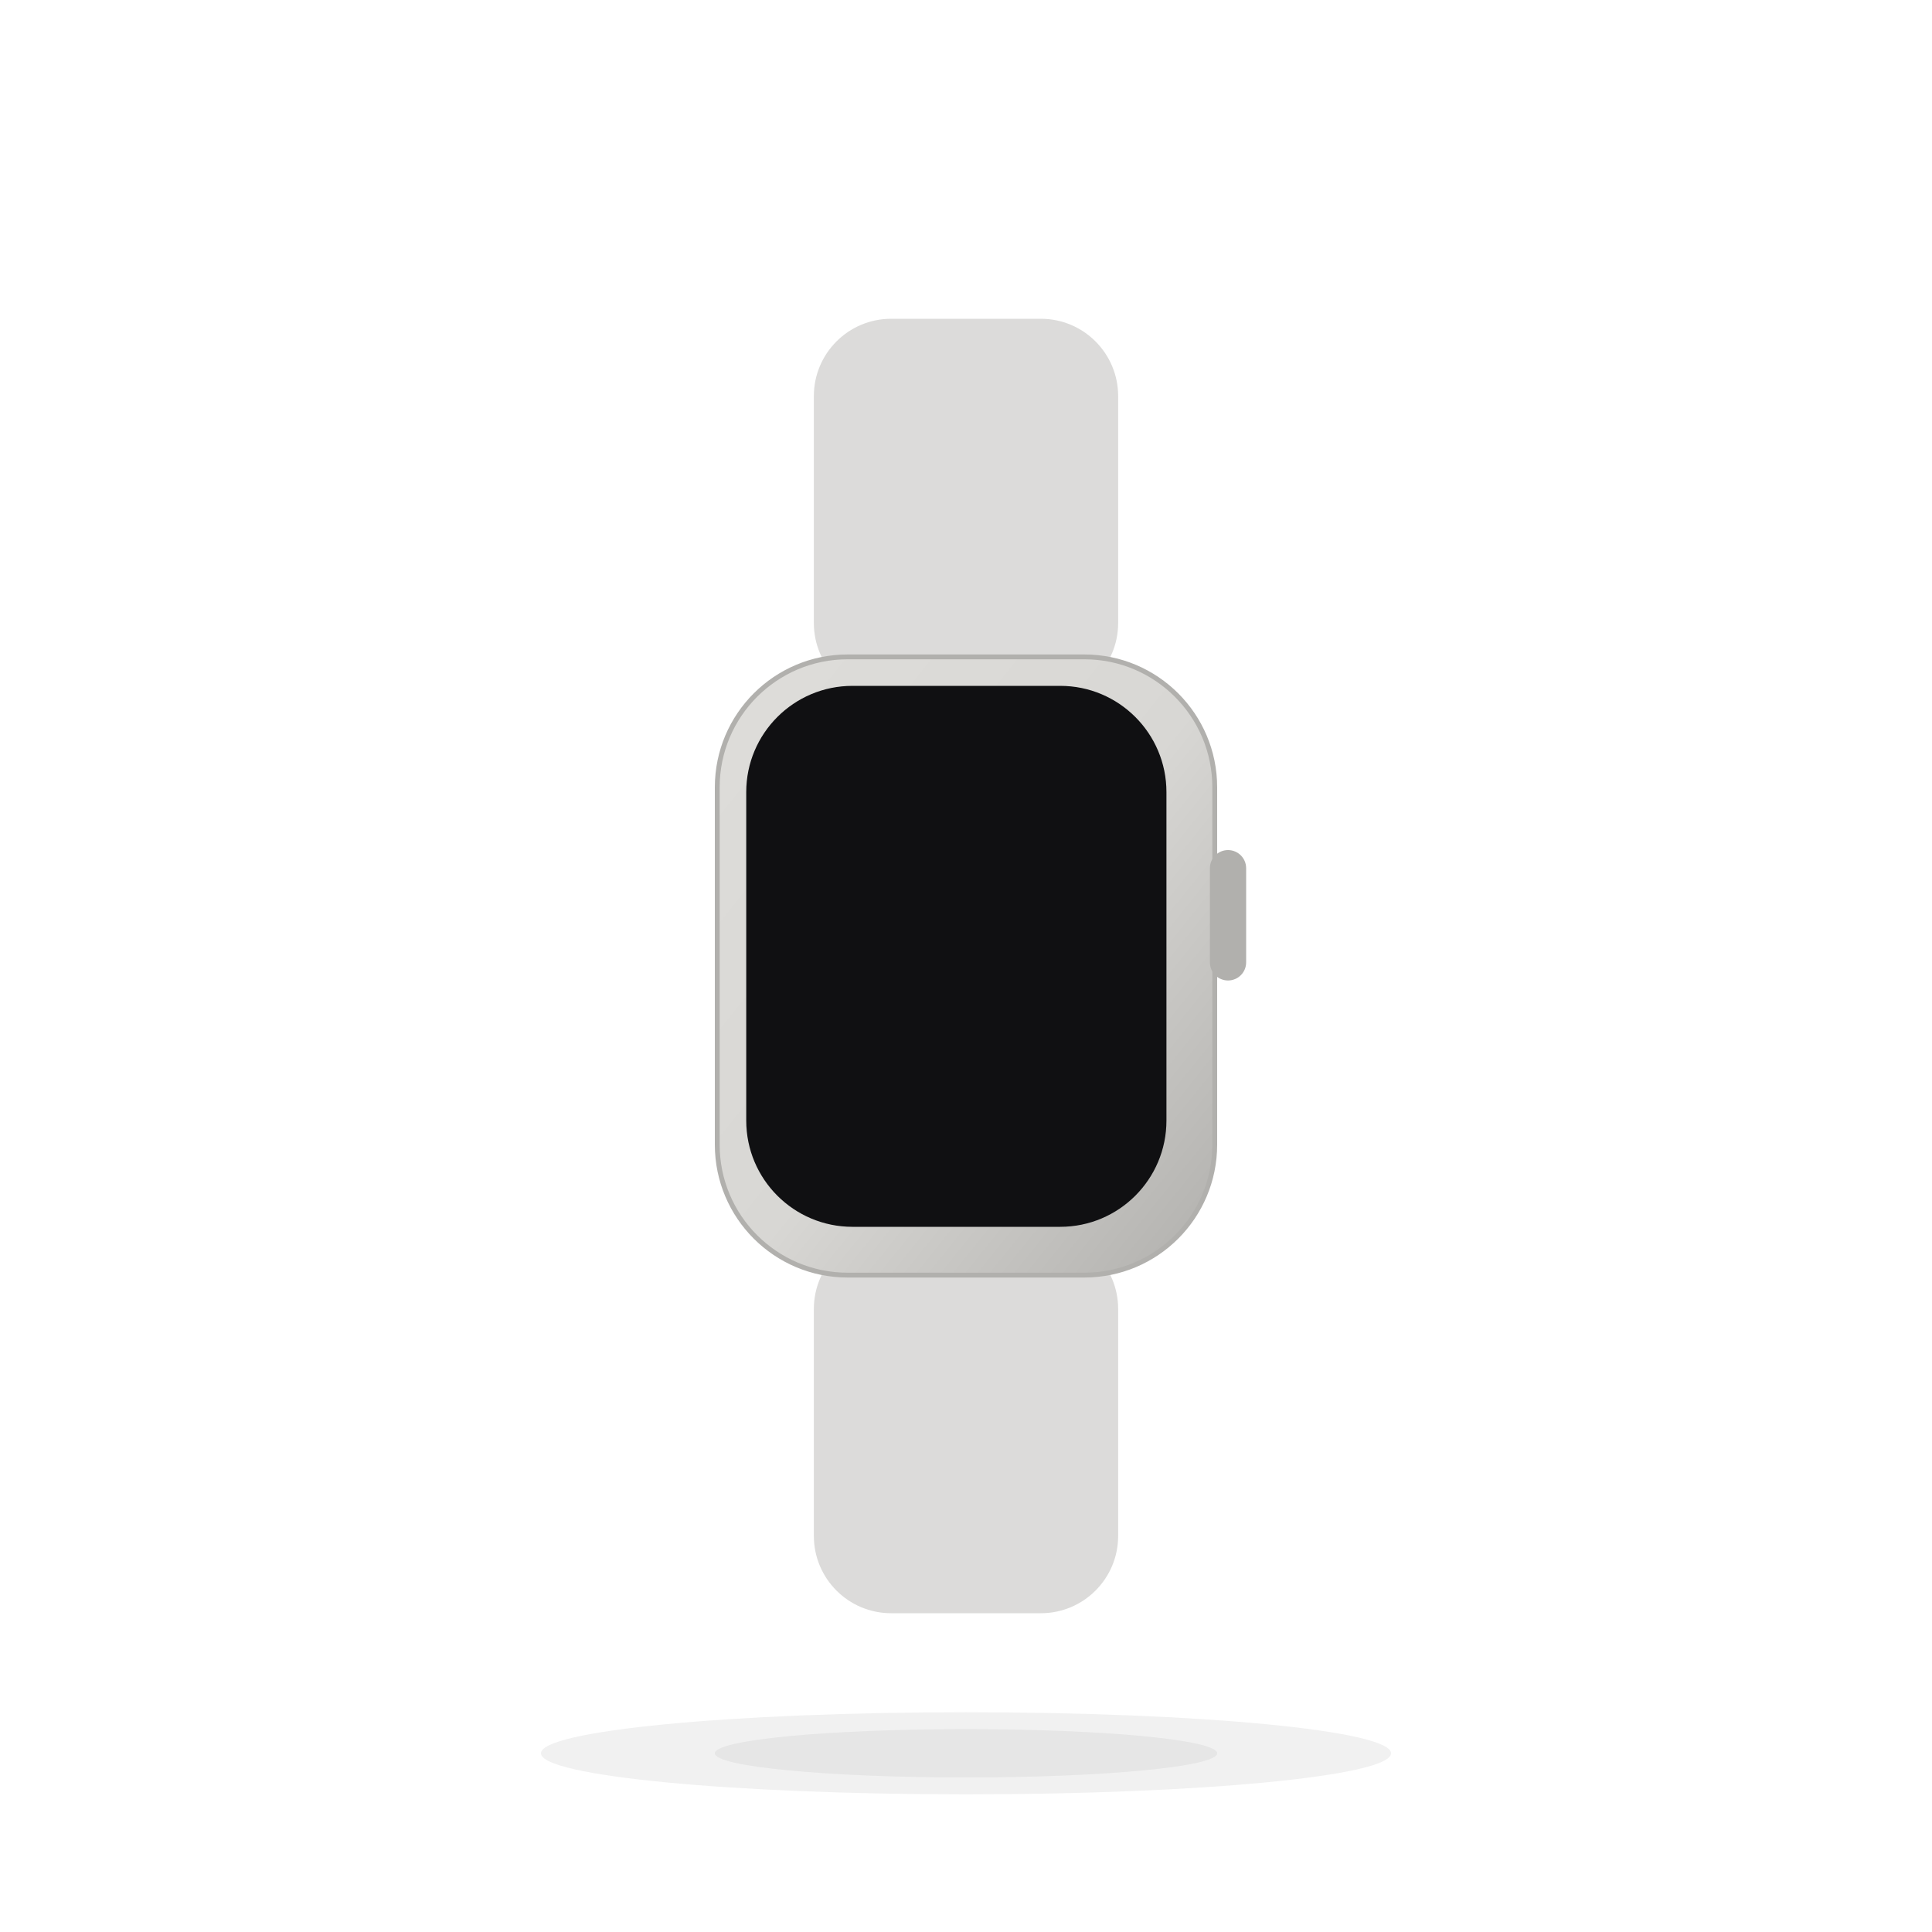
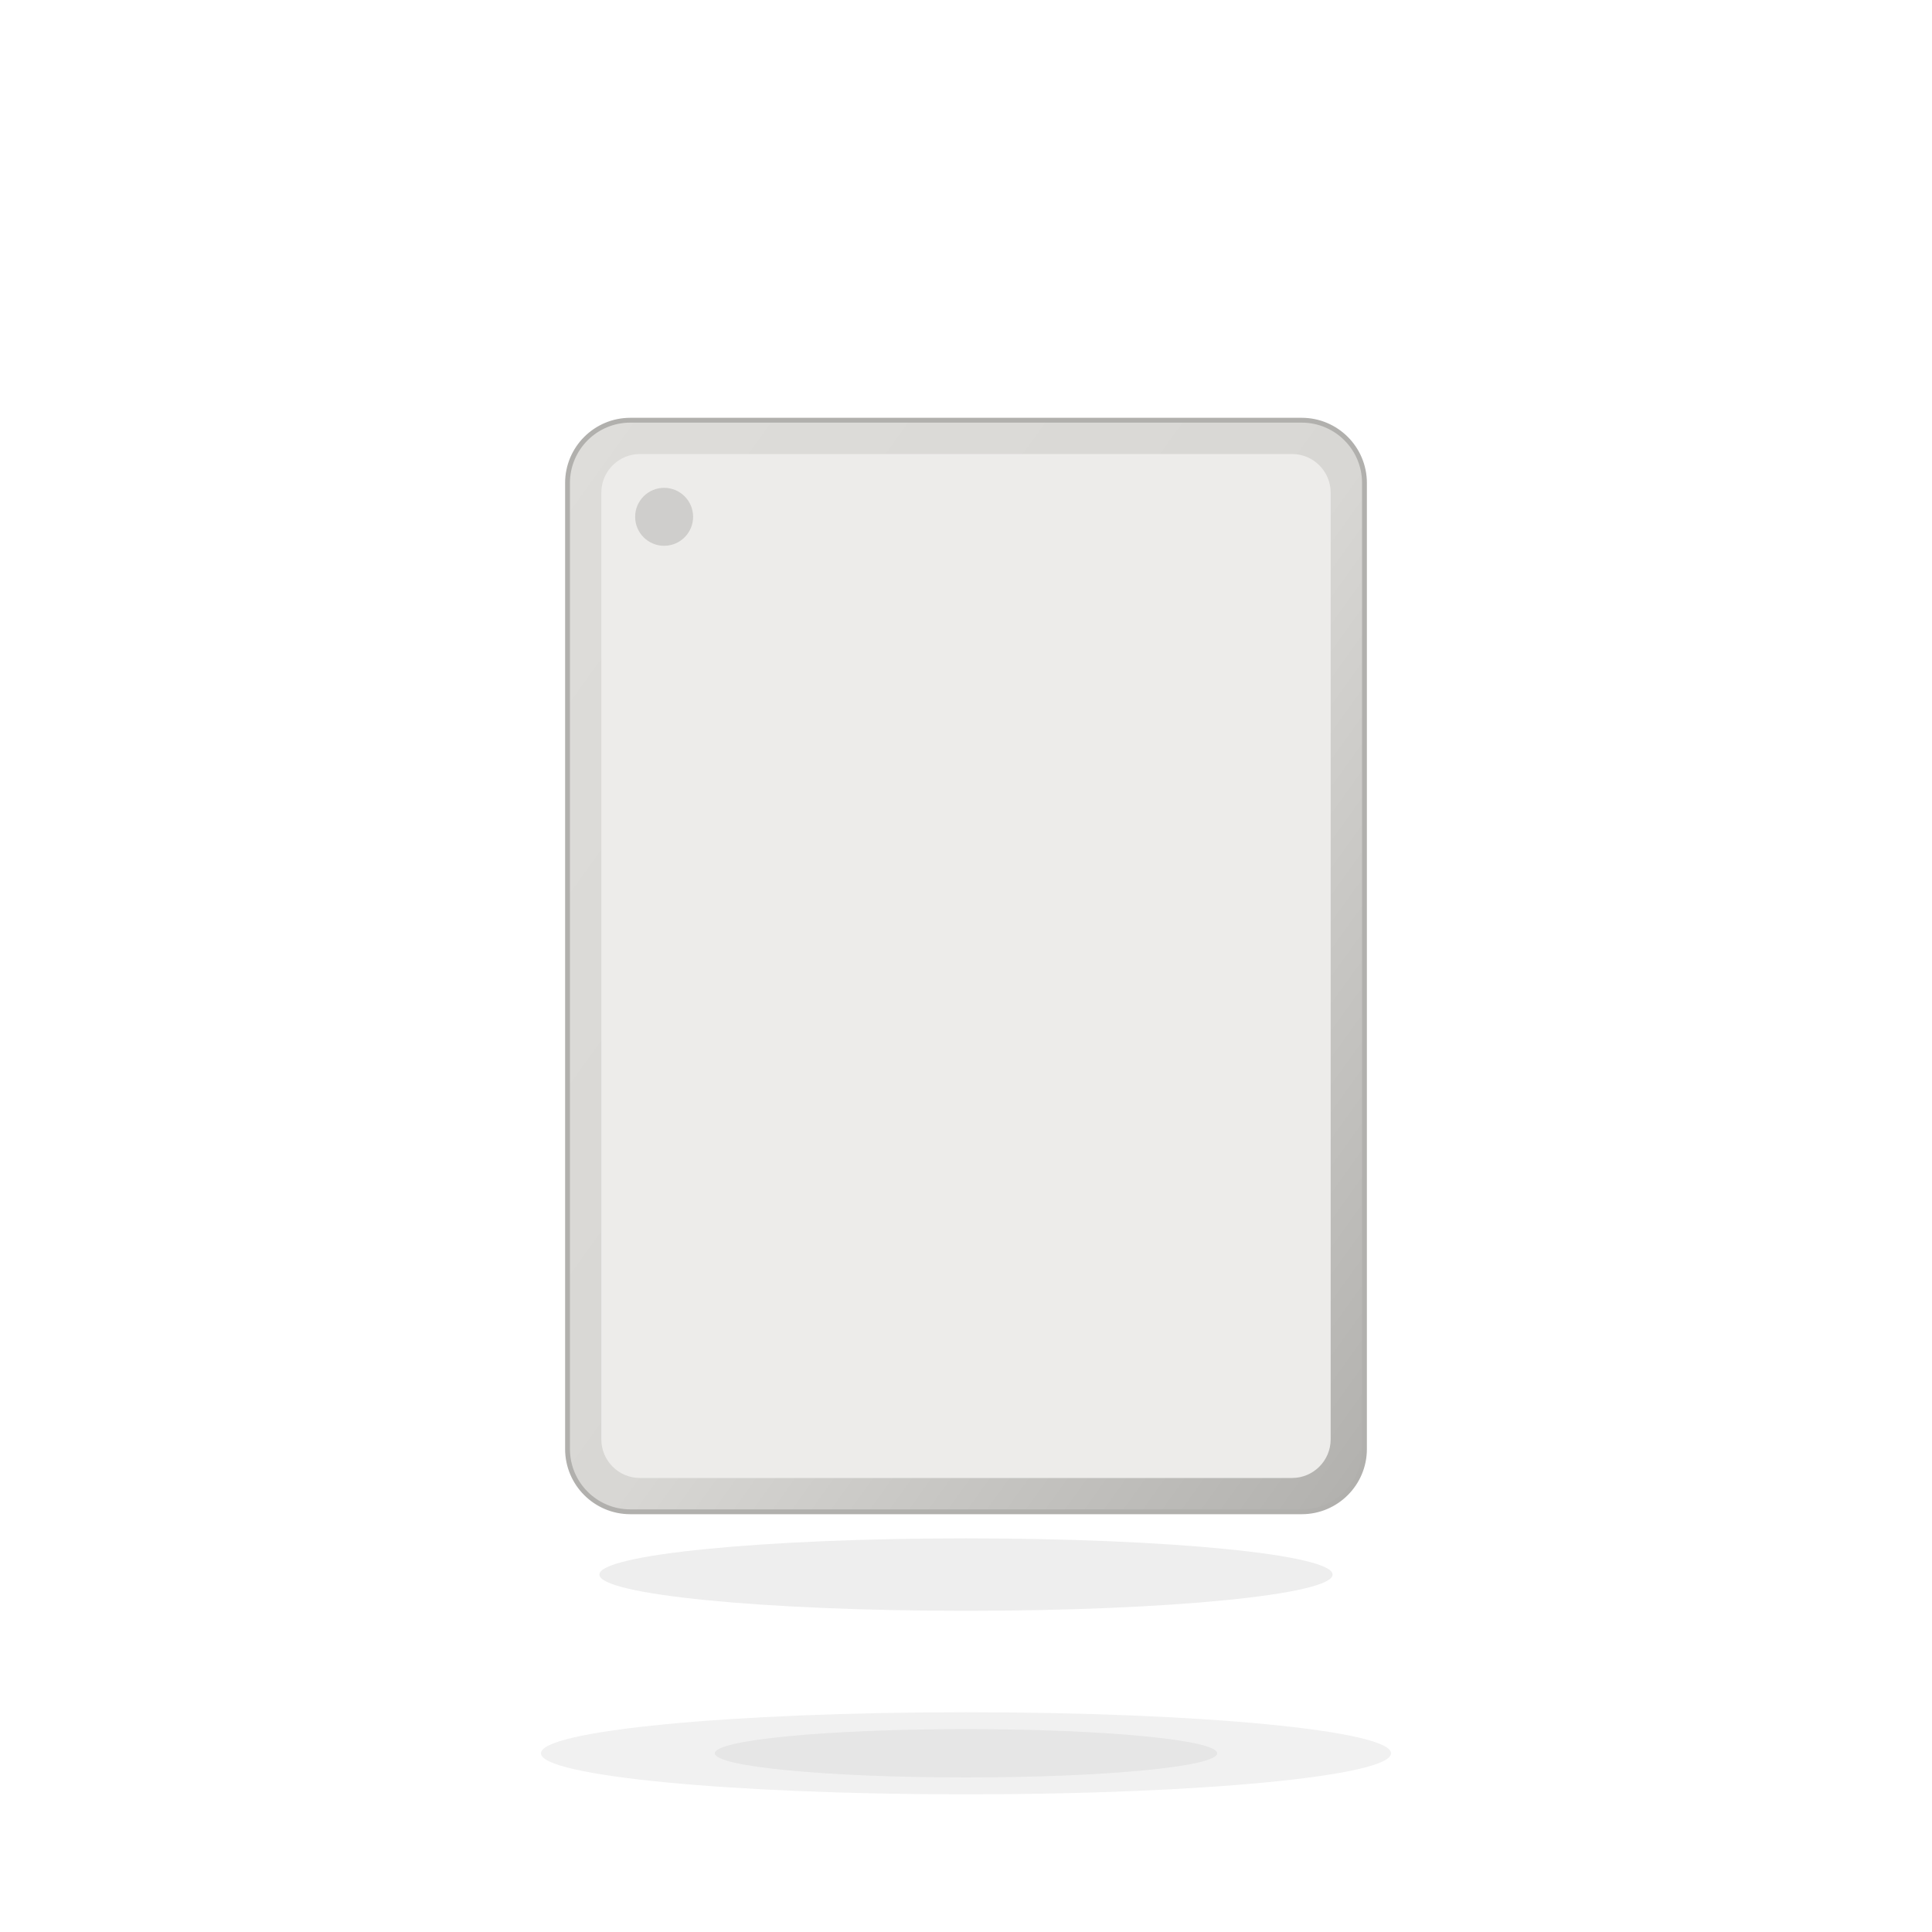
- <svg xmlns="http://www.w3.org/2000/svg" viewBox="0 0 800 800" width="800" height="800" role="img" aria-label="Apple Watch Serie 11 46mm">
+ <svg xmlns="http://www.w3.org/2000/svg" viewBox="0 0 800 800" width="800" height="800" role="img" aria-label="iPad Pro 11&quot; M5 256 GB">
  <rect width="800" height="800" fill="#FFFFFF" />
  <ellipse cx="400" cy="726" rx="176" ry="17" fill="#000" opacity=".055" />
  <ellipse cx="400" cy="726" rx="104" ry="10" fill="#000" opacity=".05" />
  <defs>
    <linearGradient id="cuerpo" x1="0" y1="0" x2="1" y2="1">
      <stop offset="0" stop-color="#DEDDDA" />
      <stop offset="0.52" stop-color="#D8D7D4" />
      <stop offset="1" stop-color="#B1B0AD" />
    </linearGradient>
    <linearGradient id="brillo" x1="0" y1="0" x2="1" y2="1">
      <stop offset="0" stop-color="#FFFFFF" stop-opacity=".28" />
      <stop offset="0.42" stop-color="#FFFFFF" stop-opacity="0" />
    </linearGradient>
    <linearGradient id="pantalla" x1="0" y1="0" x2="0.7" y2="1">
      <stop offset="0" stop-color="#F7F7F6" />
      <stop offset="1" stop-color="#E3E3E1" />
    </linearGradient>
  </defs>
-   <rect x="337" y="132.0" width="126" height="158" rx="32" fill="#B1B0AD" opacity=".45" />
-   <rect x="337" y="510.0" width="126" height="158" rx="32" fill="#B1B0AD" opacity=".45" />
-   <rect x="297.0" y="272.0" width="206" height="256" rx="54" fill="url(#cuerpo)" stroke="#B1B0AD" stroke-width="2" />
-   <rect x="309.0" y="284.0" width="174" height="224" rx="44" fill="#101012" />
-   <rect x="501.0" y="352.0" width="15" height="54" rx="7.5" fill="#B1B0AD" />
+   <ellipse cx="400" cy="652.0" rx="151.8" ry="15" fill="#000" opacity=".07" />
+   <rect x="235.0" y="174.0" width="330" height="452" rx="26" fill="url(#cuerpo)" stroke="#B1B0AD" stroke-width="2" />
+   <rect x="249.0" y="188.0" width="302" height="424" rx="16" fill="#EDECEA" />
+   <circle cx="275.0" cy="214.0" r="12" fill="#B1B0AD" opacity=".5" />
</svg>
